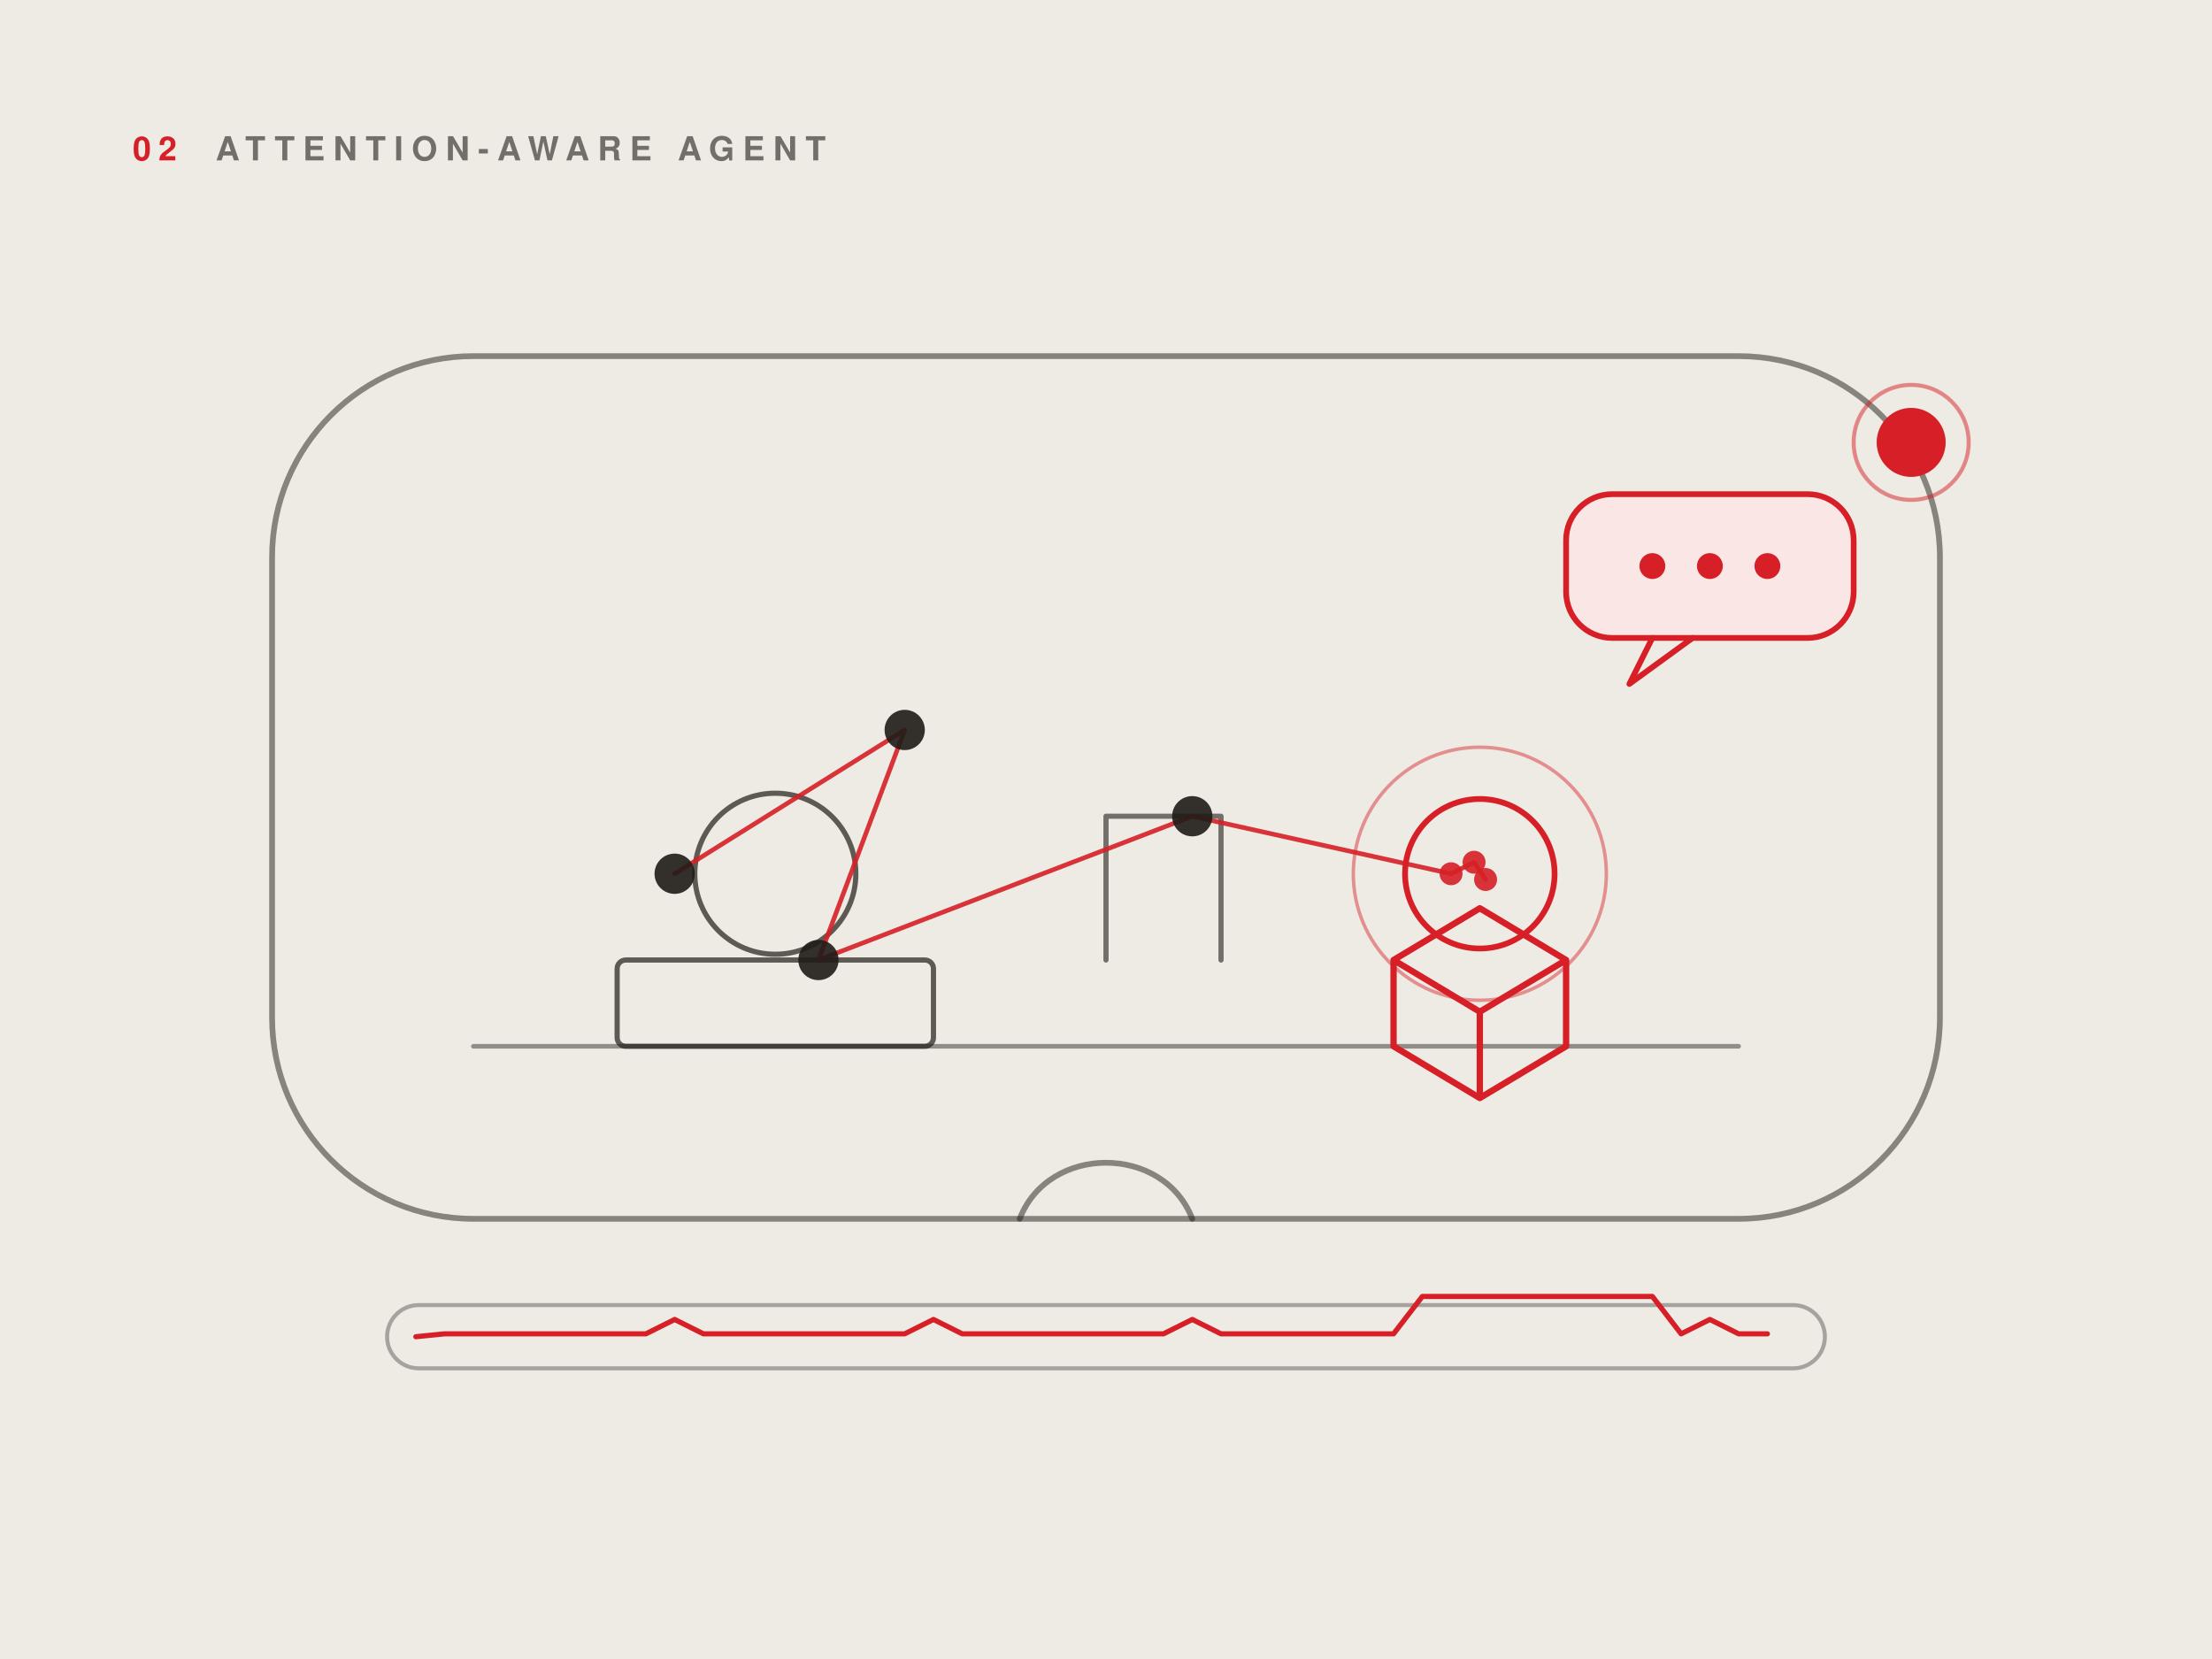
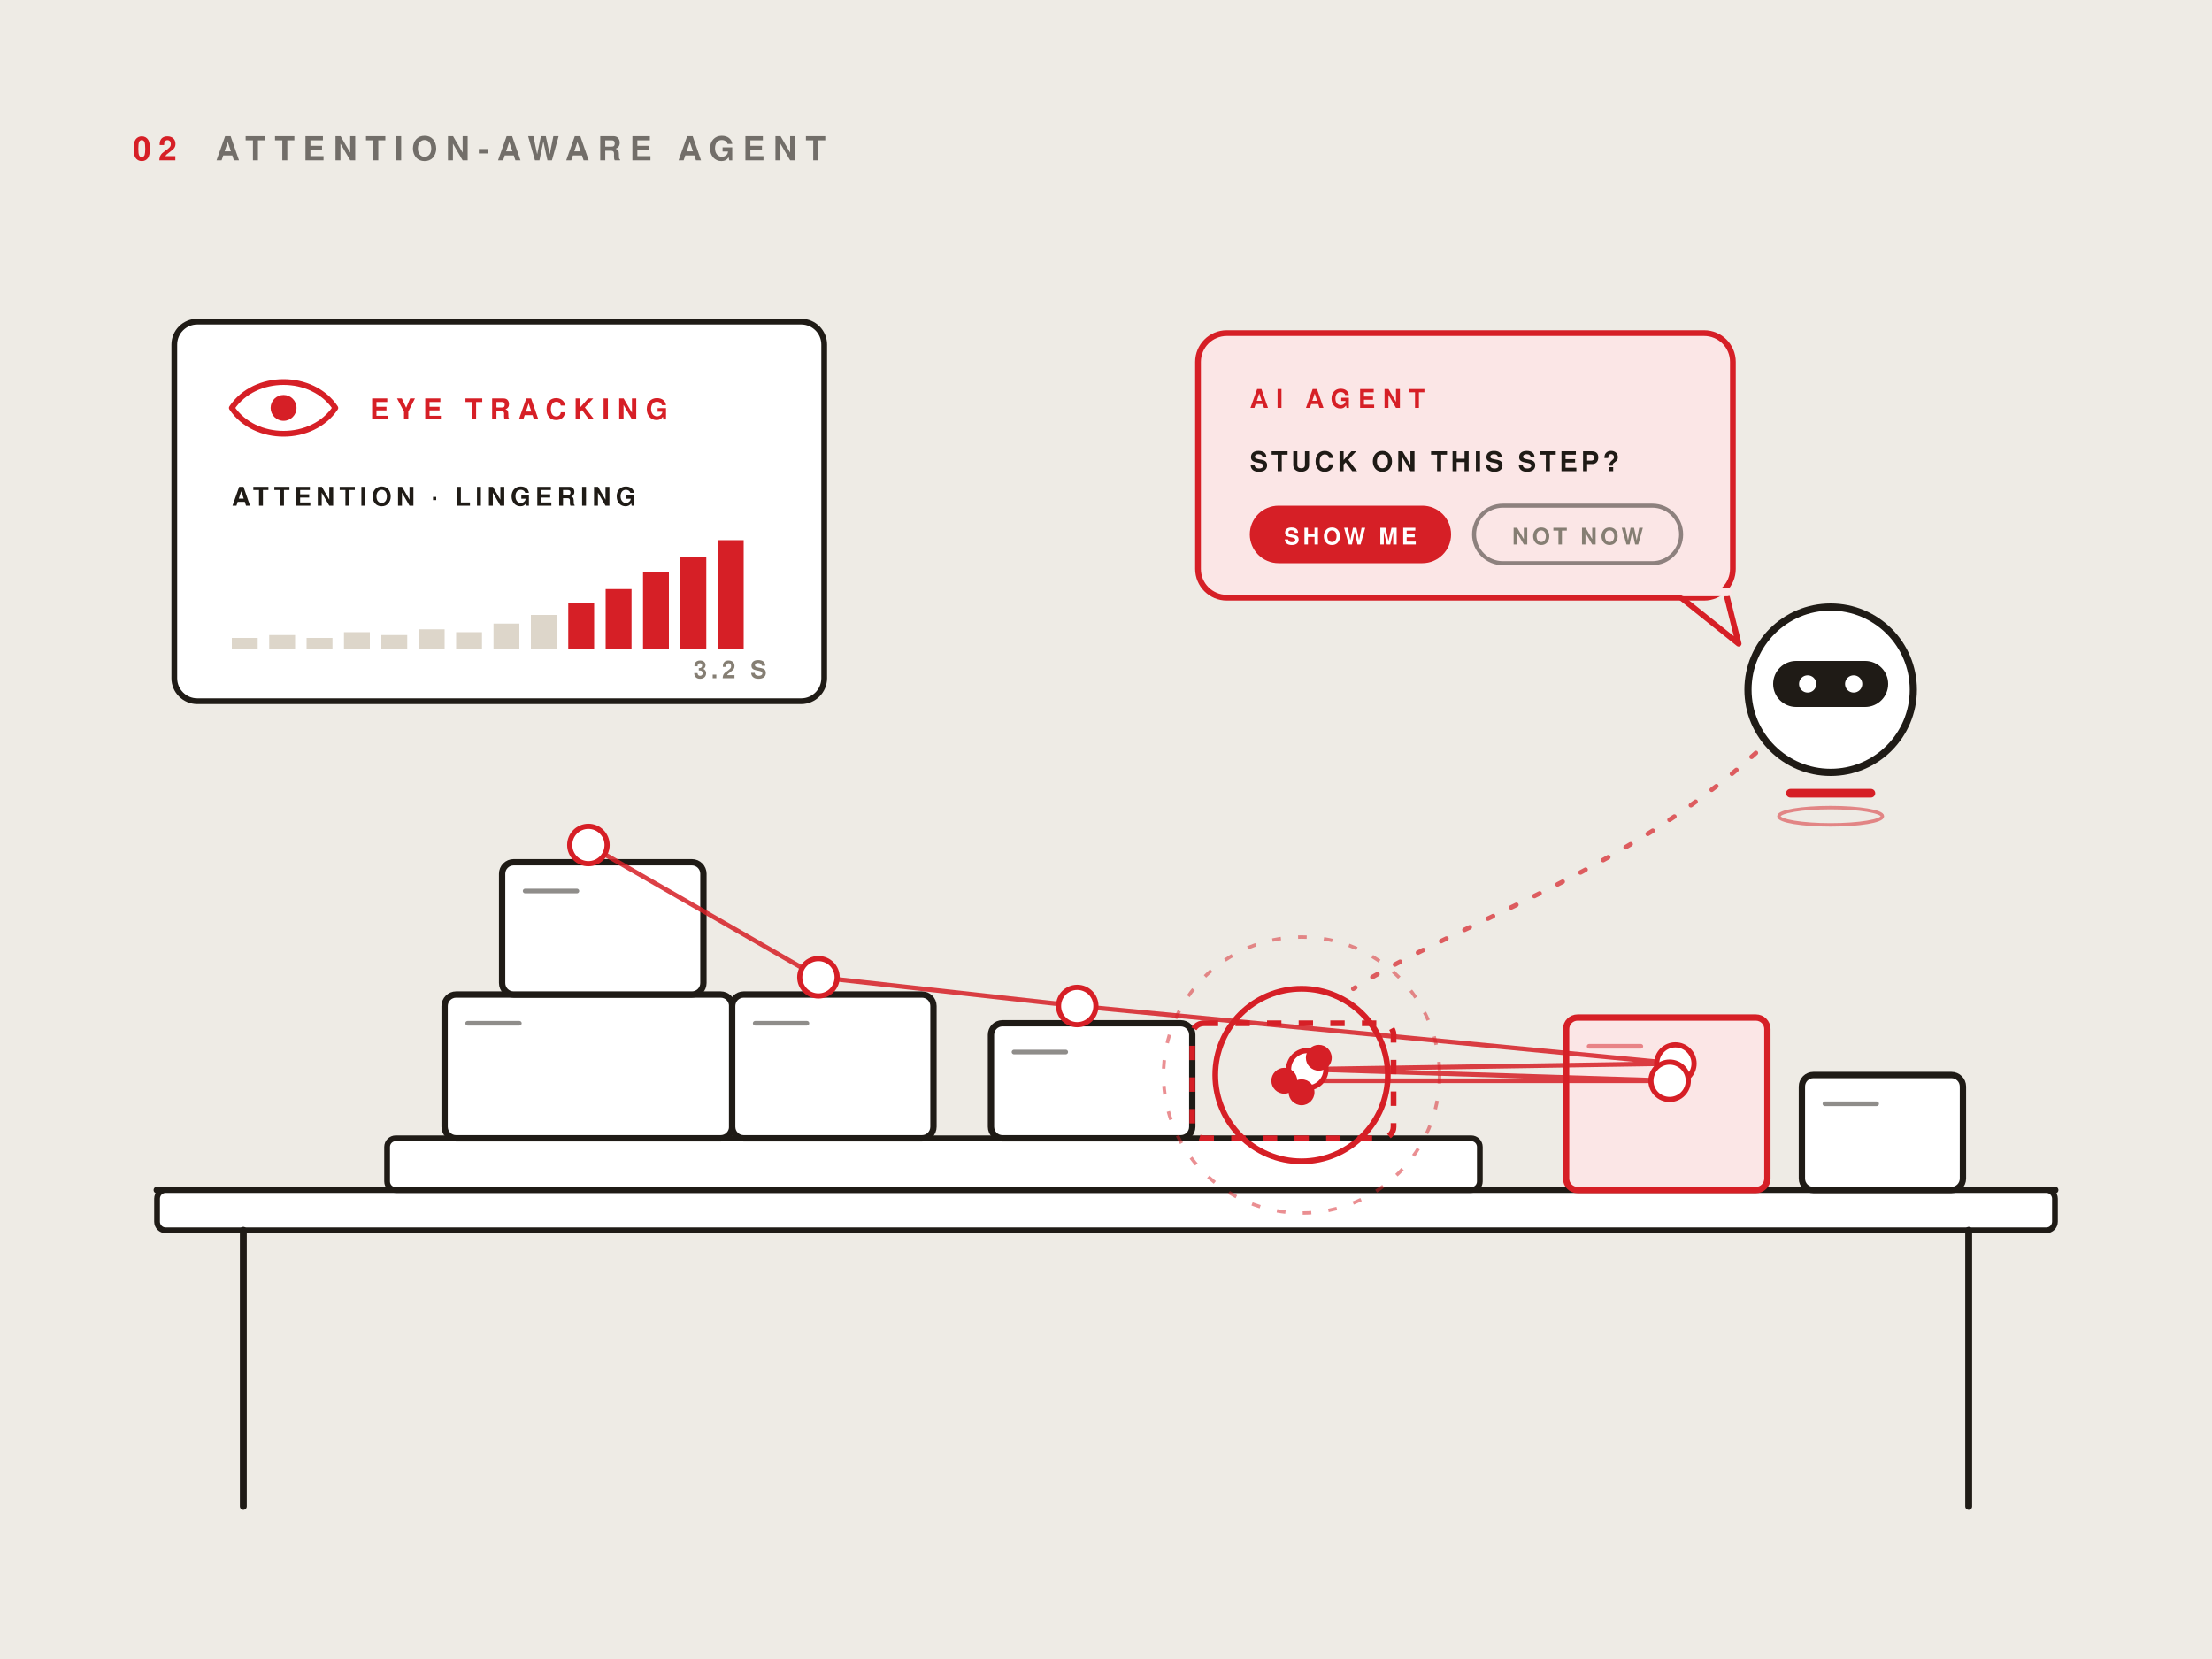
<svg xmlns="http://www.w3.org/2000/svg" viewBox="0 0 800 600" width="800" height="600" role="img">
  <rect width="800" height="600" fill="#EEEBE5" />
  <g transform="translate(400 316) scale(1.04) translate(-400 -300)">
-     <rect x="110.0" y="120.0" width="580.0" height="300.0" rx="70" stroke="#1F1B16" stroke-width="2" fill="none" opacity="0.5" />
-     <path d="M370 420c10-26 50-26 60 0" stroke="#1F1B16" stroke-width="2" fill="none" stroke-linecap="round" stroke-linejoin="round" opacity="0.5" />
-     <path d="M180 360h440" stroke="#1F1B16" stroke-width="1.6" fill="none" stroke-linecap="round" stroke-linejoin="round" opacity="0.45" />
-     <rect x="230.0" y="330.0" width="110.0" height="30.0" rx="3" stroke="#1F1B16" stroke-width="1.8" fill="none" opacity="0.7" />
-     <circle cx="285.0" cy="300.0" r="28" stroke="#1F1B16" stroke-width="1.8" fill="none" opacity="0.7" />
-     <path d="M500 330l30-18 30 18v30l-30 18-30-18zM500 330l30 18 30-18M530 348v30" stroke="#D61F26" stroke-width="2.2" fill="none" stroke-linecap="round" stroke-linejoin="round" opacity="1" />
-     <path d="M400 330v-50h40v50" stroke="#1F1B16" stroke-width="1.8" fill="none" stroke-linecap="round" stroke-linejoin="round" opacity="0.6" />
-     <path d="M250 300 L330 250 L300 330 L430 280 L520 300 L528 296 L532 302" stroke="#D61F26" stroke-width="1.6" fill="none" stroke-linecap="round" stroke-linejoin="round" opacity="0.9" />
-     <circle cx="250.0" cy="300.0" r="7" fill="#1F1B16" opacity="0.9" />
-     <circle cx="330.0" cy="250.0" r="7" fill="#1F1B16" opacity="0.9" />
-     <circle cx="300.0" cy="330.0" r="7" fill="#1F1B16" opacity="0.9" />
-     <circle cx="430.0" cy="280.0" r="7" fill="#1F1B16" opacity="0.9" />
-     <circle cx="520.0" cy="300.0" r="4" fill="#D61F26" opacity="0.9" />
-     <circle cx="528.0" cy="296.0" r="4" fill="#D61F26" opacity="0.9" />
-     <circle cx="532.0" cy="302.0" r="4" fill="#D61F26" opacity="0.9" />
-     <circle cx="530.0" cy="300.0" r="26" stroke="#D61F26" stroke-width="2" fill="none" opacity="1" />
-     <circle cx="530.0" cy="300.0" r="44" stroke="#D61F26" stroke-width="1.2" fill="none" opacity="0.45" />
-     <rect x="560.0" y="168.0" width="100.0" height="50.0" rx="16" stroke="#D61F26" stroke-width="2" fill="#FBE6E6" opacity="1" />
-     <path d="M590 218l-8 16 22-16" stroke="#D61F26" stroke-width="2" fill="none" stroke-linecap="round" stroke-linejoin="round" opacity="1" />
-     <circle cx="590.0" cy="193.0" r="4.5" fill="#D61F26" opacity="1" />
-     <circle cx="610.0" cy="193.0" r="4.5" fill="#D61F26" opacity="1" />
-     <circle cx="630.0" cy="193.0" r="4.5" fill="#D61F26" opacity="1" />
-     <circle cx="680.0" cy="150.0" r="12" fill="#D61F26" opacity="1" />
-     <circle cx="680.0" cy="150.0" r="20" stroke="#D61F26" stroke-width="1.4" fill="none" opacity="0.5" />
-     <rect x="150.0" y="450.0" width="500.0" height="22.0" rx="11" stroke="#1F1B16" stroke-width="1.4" fill="none" opacity="0.35" />
-     <path d="M160 461 L170 460 L180 460 L190 460 L200 460 L210 460 L220 460 L230 460 L240 460 L250 455 L260 460 L270 460 L280 460 L290 460 L300 460 L310 460 L320 460 L330 460 L340 455 L350 460 L360 460 L370 460 L380 460 L390 460 L400 460 L410 460 L420 460 L430 455 L440 460 L450 460 L460 460 L470 460 L480 460 L490 460 L500 460 L510 447 L520 447 L530 447 L540 447 L550 447 L560 447 L570 447 L580 447 L590 447 L600 460 L610 455 L620 460 L630 460" stroke="#D61F26" stroke-width="1.8" fill="none" stroke-linecap="round" stroke-linejoin="round" opacity="1" />
+     <path d="M70 410H730" stroke="#1F1B16" stroke-width="2.4" fill="none" stroke-linecap="round" stroke-linejoin="round" opacity="1" />
+     <rect x="70.0" y="410.0" width="660.0" height="14.0" rx="3" stroke="#1F1B16" stroke-width="2" fill="#FFFFFF" opacity="1" />
+     <path d="M100 424V520M700 424V520" stroke="#1F1B16" stroke-width="2.4" fill="none" stroke-linecap="round" stroke-linejoin="round" opacity="1" />
+     <rect x="150.0" y="392.0" width="380.0" height="18.0" rx="3" stroke="#1F1B16" stroke-width="2" fill="#FFFFFF" opacity="1" />
+     <rect x="170.0" y="342.0" width="100.0" height="50.0" rx="4" stroke="#1F1B16" stroke-width="2.2" fill="#FFFFFF" opacity="1" />
+     <path d="M178 352h18" stroke="#1F1B16" stroke-width="1.6" fill="none" stroke-linecap="round" stroke-linejoin="round" opacity="0.5" />
+     <rect x="270.0" y="342.0" width="70.0" height="50.0" rx="4" stroke="#1F1B16" stroke-width="2.2" fill="#FFFFFF" opacity="1" />
+     <path d="M278 352h18" stroke="#1F1B16" stroke-width="1.6" fill="none" stroke-linecap="round" stroke-linejoin="round" opacity="0.5" />
+     <rect x="190.0" y="296.0" width="70.0" height="46.0" rx="4" stroke="#1F1B16" stroke-width="2.2" fill="#FFFFFF" opacity="1" />
+     <path d="M198 306h18" stroke="#1F1B16" stroke-width="1.6" fill="none" stroke-linecap="round" stroke-linejoin="round" opacity="0.5" />
+     <rect x="360.0" y="352.0" width="70.0" height="40.0" rx="4" stroke="#1F1B16" stroke-width="2.2" fill="#FFFFFF" opacity="1" />
+     <path d="M368 362h18" stroke="#1F1B16" stroke-width="1.6" fill="none" stroke-linecap="round" stroke-linejoin="round" opacity="0.5" />
+     <rect x="430.0" y="352.0" width="70.0" height="40.0" rx="4" stroke="#D61F26" stroke-width="2" fill="none" opacity="1" stroke-dasharray="5 6" />
+     <rect x="560.0" y="350.0" width="70.0" height="60.0" rx="4" stroke="#D61F26" stroke-width="2.2" fill="#FBE6E6" opacity="1" />
+     <path d="M568 360h18" stroke="#D61F26" stroke-width="1.6" fill="none" stroke-linecap="round" stroke-linejoin="round" opacity="0.5" />
+     <rect x="642.0" y="370.0" width="56.0" height="40.0" rx="4" stroke="#1F1B16" stroke-width="2.2" fill="#FFFFFF" opacity="1" />
+     <path d="M650 380h18" stroke="#1F1B16" stroke-width="1.6" fill="none" stroke-linecap="round" stroke-linejoin="round" opacity="0.5" />
+     <path d="M220 290 L300 336 L390 346 L598 366 L470 368 L596 372 L462 372 L474 364 L468 376" stroke="#D61F26" stroke-width="1.6" fill="none" stroke-linecap="round" stroke-linejoin="round" opacity="0.85" />
+     <circle cx="220.0" cy="290.0" r="6.5" fill="#FFFFFF" opacity="1" />
+     <circle cx="220.0" cy="290.0" r="6.5" stroke="#D61F26" stroke-width="1.8" fill="none" opacity="1" />
+     <circle cx="300.0" cy="336.0" r="6.5" fill="#FFFFFF" opacity="1" />
+     <circle cx="300.0" cy="336.0" r="6.5" stroke="#D61F26" stroke-width="1.8" fill="none" opacity="1" />
+     <circle cx="390.0" cy="346.0" r="6.5" fill="#FFFFFF" opacity="1" />
+     <circle cx="390.0" cy="346.0" r="6.5" stroke="#D61F26" stroke-width="1.8" fill="none" opacity="1" />
+     <circle cx="598.0" cy="366.0" r="6.5" fill="#FFFFFF" opacity="1" />
+     <circle cx="598.0" cy="366.0" r="6.5" stroke="#D61F26" stroke-width="1.8" fill="none" opacity="1" />
+     <circle cx="470.0" cy="368.0" r="6.5" fill="#FFFFFF" opacity="1" />
+     <circle cx="470.0" cy="368.0" r="6.5" stroke="#D61F26" stroke-width="1.8" fill="none" opacity="1" />
+     <circle cx="596.0" cy="372.0" r="6.5" fill="#FFFFFF" opacity="1" />
+     <circle cx="596.0" cy="372.0" r="6.5" stroke="#D61F26" stroke-width="1.8" fill="none" opacity="1" />
+     <circle cx="462.0" cy="372.0" r="4.5" fill="#D61F26" opacity="1" />
+     <circle cx="474.0" cy="364.0" r="4.5" fill="#D61F26" opacity="1" />
+     <circle cx="468.0" cy="376.0" r="4.5" fill="#D61F26" opacity="1" />
+     <circle cx="468.0" cy="370.0" r="30" stroke="#D61F26" stroke-width="2" fill="none" opacity="1" />
+     <circle cx="468.0" cy="370.0" r="48" stroke="#D61F26" stroke-width="1.2" fill="none" opacity="0.5" stroke-dasharray="3 6" />
+     <rect x="76.0" y="108.0" width="226.0" height="132.0" rx="8" stroke="#1F1B16" stroke-width="2" fill="#FFFFFF" opacity="1" />
+     <path d="M96 138C104 126 124 126 132 138C124 150 104 150 96 138Z" stroke="#D61F26" stroke-width="2" fill="none" stroke-linecap="round" stroke-linejoin="round" opacity="1" />
+     <circle cx="114.0" cy="138.0" r="4.5" fill="#D61F26" opacity="1" />
+     <text x="144" y="142" text-anchor="start" font-family="Figtree, 'Segoe UI', Helvetica, Arial, sans-serif" font-size="10" font-weight="700" letter-spacing="2.6" fill="#D61F26" opacity="1">EYE TRACKING</text>
+     <text x="96" y="172" text-anchor="start" font-family="Figtree, 'Segoe UI', Helvetica, Arial, sans-serif" font-size="9" font-weight="700" letter-spacing="1.6" fill="#1F1B16" opacity="1">ATTENTION · LINGERING</text>
+     <rect x="96" y="218" width="9" height="4" fill="#DDD6CA" />
+     <rect x="109" y="217" width="9" height="5" fill="#DDD6CA" />
+     <rect x="122" y="218" width="9" height="4" fill="#DDD6CA" />
+     <rect x="135" y="216" width="9" height="6" fill="#DDD6CA" />
+     <rect x="148" y="217" width="9" height="5" fill="#DDD6CA" />
+     <rect x="161" y="215" width="9" height="7" fill="#DDD6CA" />
+     <rect x="174" y="216" width="9" height="6" fill="#DDD6CA" />
+     <rect x="187" y="213" width="9" height="9" fill="#DDD6CA" />
+     <rect x="200" y="210" width="9" height="12" fill="#DDD6CA" />
+     <rect x="213" y="206" width="9" height="16" fill="#D61F26" />
+     <rect x="226" y="201" width="9" height="21" fill="#D61F26" />
+     <rect x="239" y="195" width="9" height="27" fill="#D61F26" />
+     <rect x="252" y="190" width="9" height="32" fill="#D61F26" />
+     <rect x="265" y="184" width="9" height="38" fill="#D61F26" />
+     <text x="282" y="232" text-anchor="end" font-family="Figtree, 'Segoe UI', Helvetica, Arial, sans-serif" font-size="8.5" font-weight="700" letter-spacing="1.4" fill="#857E73" opacity="1">3.2 S</text>
+     <circle cx="652.0" cy="236.0" r="30" fill="#1F1B16" opacity="1" />
+     <circle cx="652.0" cy="236.0" r="27.5" fill="#FFFFFF" opacity="1" />
+     <rect x="632.0" y="226.0" width="40.0" height="16.0" rx="8" stroke="#1F1B16" stroke-width="0" fill="#1F1B16" opacity="1" />
+     <circle cx="644.0" cy="234.0" r="3" fill="#FFFFFF" opacity="1" />
+     <circle cx="660.0" cy="234.0" r="3" fill="#FFFFFF" opacity="1" />
+     <path d="M638 272h28" stroke="#D61F26" stroke-width="3" fill="none" stroke-linecap="round" stroke-linejoin="round" opacity="1" />
+     <ellipse cx="652" cy="280" rx="18" ry="3" stroke="#D61F26" stroke-width="1.2" fill="none" opacity="0.5" />
+     <path d="M626 258C580 300 520 318 486 340" stroke="#D61F26" stroke-width="1.6" fill="none" stroke-linecap="round" stroke-linejoin="round" opacity="0.7" stroke-dasharray="2 7" />
+     <rect x="432.0" y="112.0" width="186.0" height="92.0" rx="10" stroke="#D61F26" stroke-width="2" fill="#FBE6E6" opacity="1" />
+     <path d="M600 204l20 16 -4-16" stroke="#D61F26" stroke-width="2" fill="none" stroke-linecap="round" stroke-linejoin="round" opacity="1" />
+     <path d="M601 202h15" stroke="#FBE6E6" stroke-width="3" fill="none" stroke-linecap="round" stroke-linejoin="round" opacity="1" />
+     <text x="450" y="138" text-anchor="start" font-family="Figtree, 'Segoe UI', Helvetica, Arial, sans-serif" font-size="9" font-weight="700" letter-spacing="2.6" fill="#D61F26" opacity="1">AI AGENT</text>
+     <text x="450" y="160" text-anchor="start" font-family="Figtree, 'Segoe UI', Helvetica, Arial, sans-serif" font-size="9.5" font-weight="700" letter-spacing="1.2" fill="#1F1B16" opacity="1">STUCK ON THIS STEP?</text>
+     <rect x="450.0" y="172.0" width="70.0" height="20.0" rx="10" stroke="#D61F26" stroke-width="0" fill="#D61F26" opacity="1" />
+     <text x="485" y="185.5" text-anchor="middle" font-family="Figtree, 'Segoe UI', Helvetica, Arial, sans-serif" font-size="8" font-weight="700" letter-spacing="1.2" fill="#FFFFFF" opacity="1">SHOW ME</text>
+     <rect x="528.0" y="172.0" width="72.0" height="20.0" rx="10" stroke="#1F1B16" stroke-width="1.4" fill="none" opacity="0.5" />
+     <text x="564" y="185.5" text-anchor="middle" font-family="Figtree, 'Segoe UI', Helvetica, Arial, sans-serif" font-size="8" font-weight="700" letter-spacing="1.2" fill="#857E73" opacity="1">NOT NOW</text>
  </g>
  <text x="48" y="58" text-anchor="start" font-family="Figtree, 'Segoe UI', Helvetica, Arial, sans-serif" font-size="12" font-weight="700" letter-spacing="2.6" fill="#D61F26" opacity="1">02</text>
  <text x="78" y="58" text-anchor="start" font-family="Figtree, 'Segoe UI', Helvetica, Arial, sans-serif" font-size="12" font-weight="600" letter-spacing="3" fill="#1F1B16" opacity="0.6">ATTENTION-AWARE AGENT</text>
</svg>
